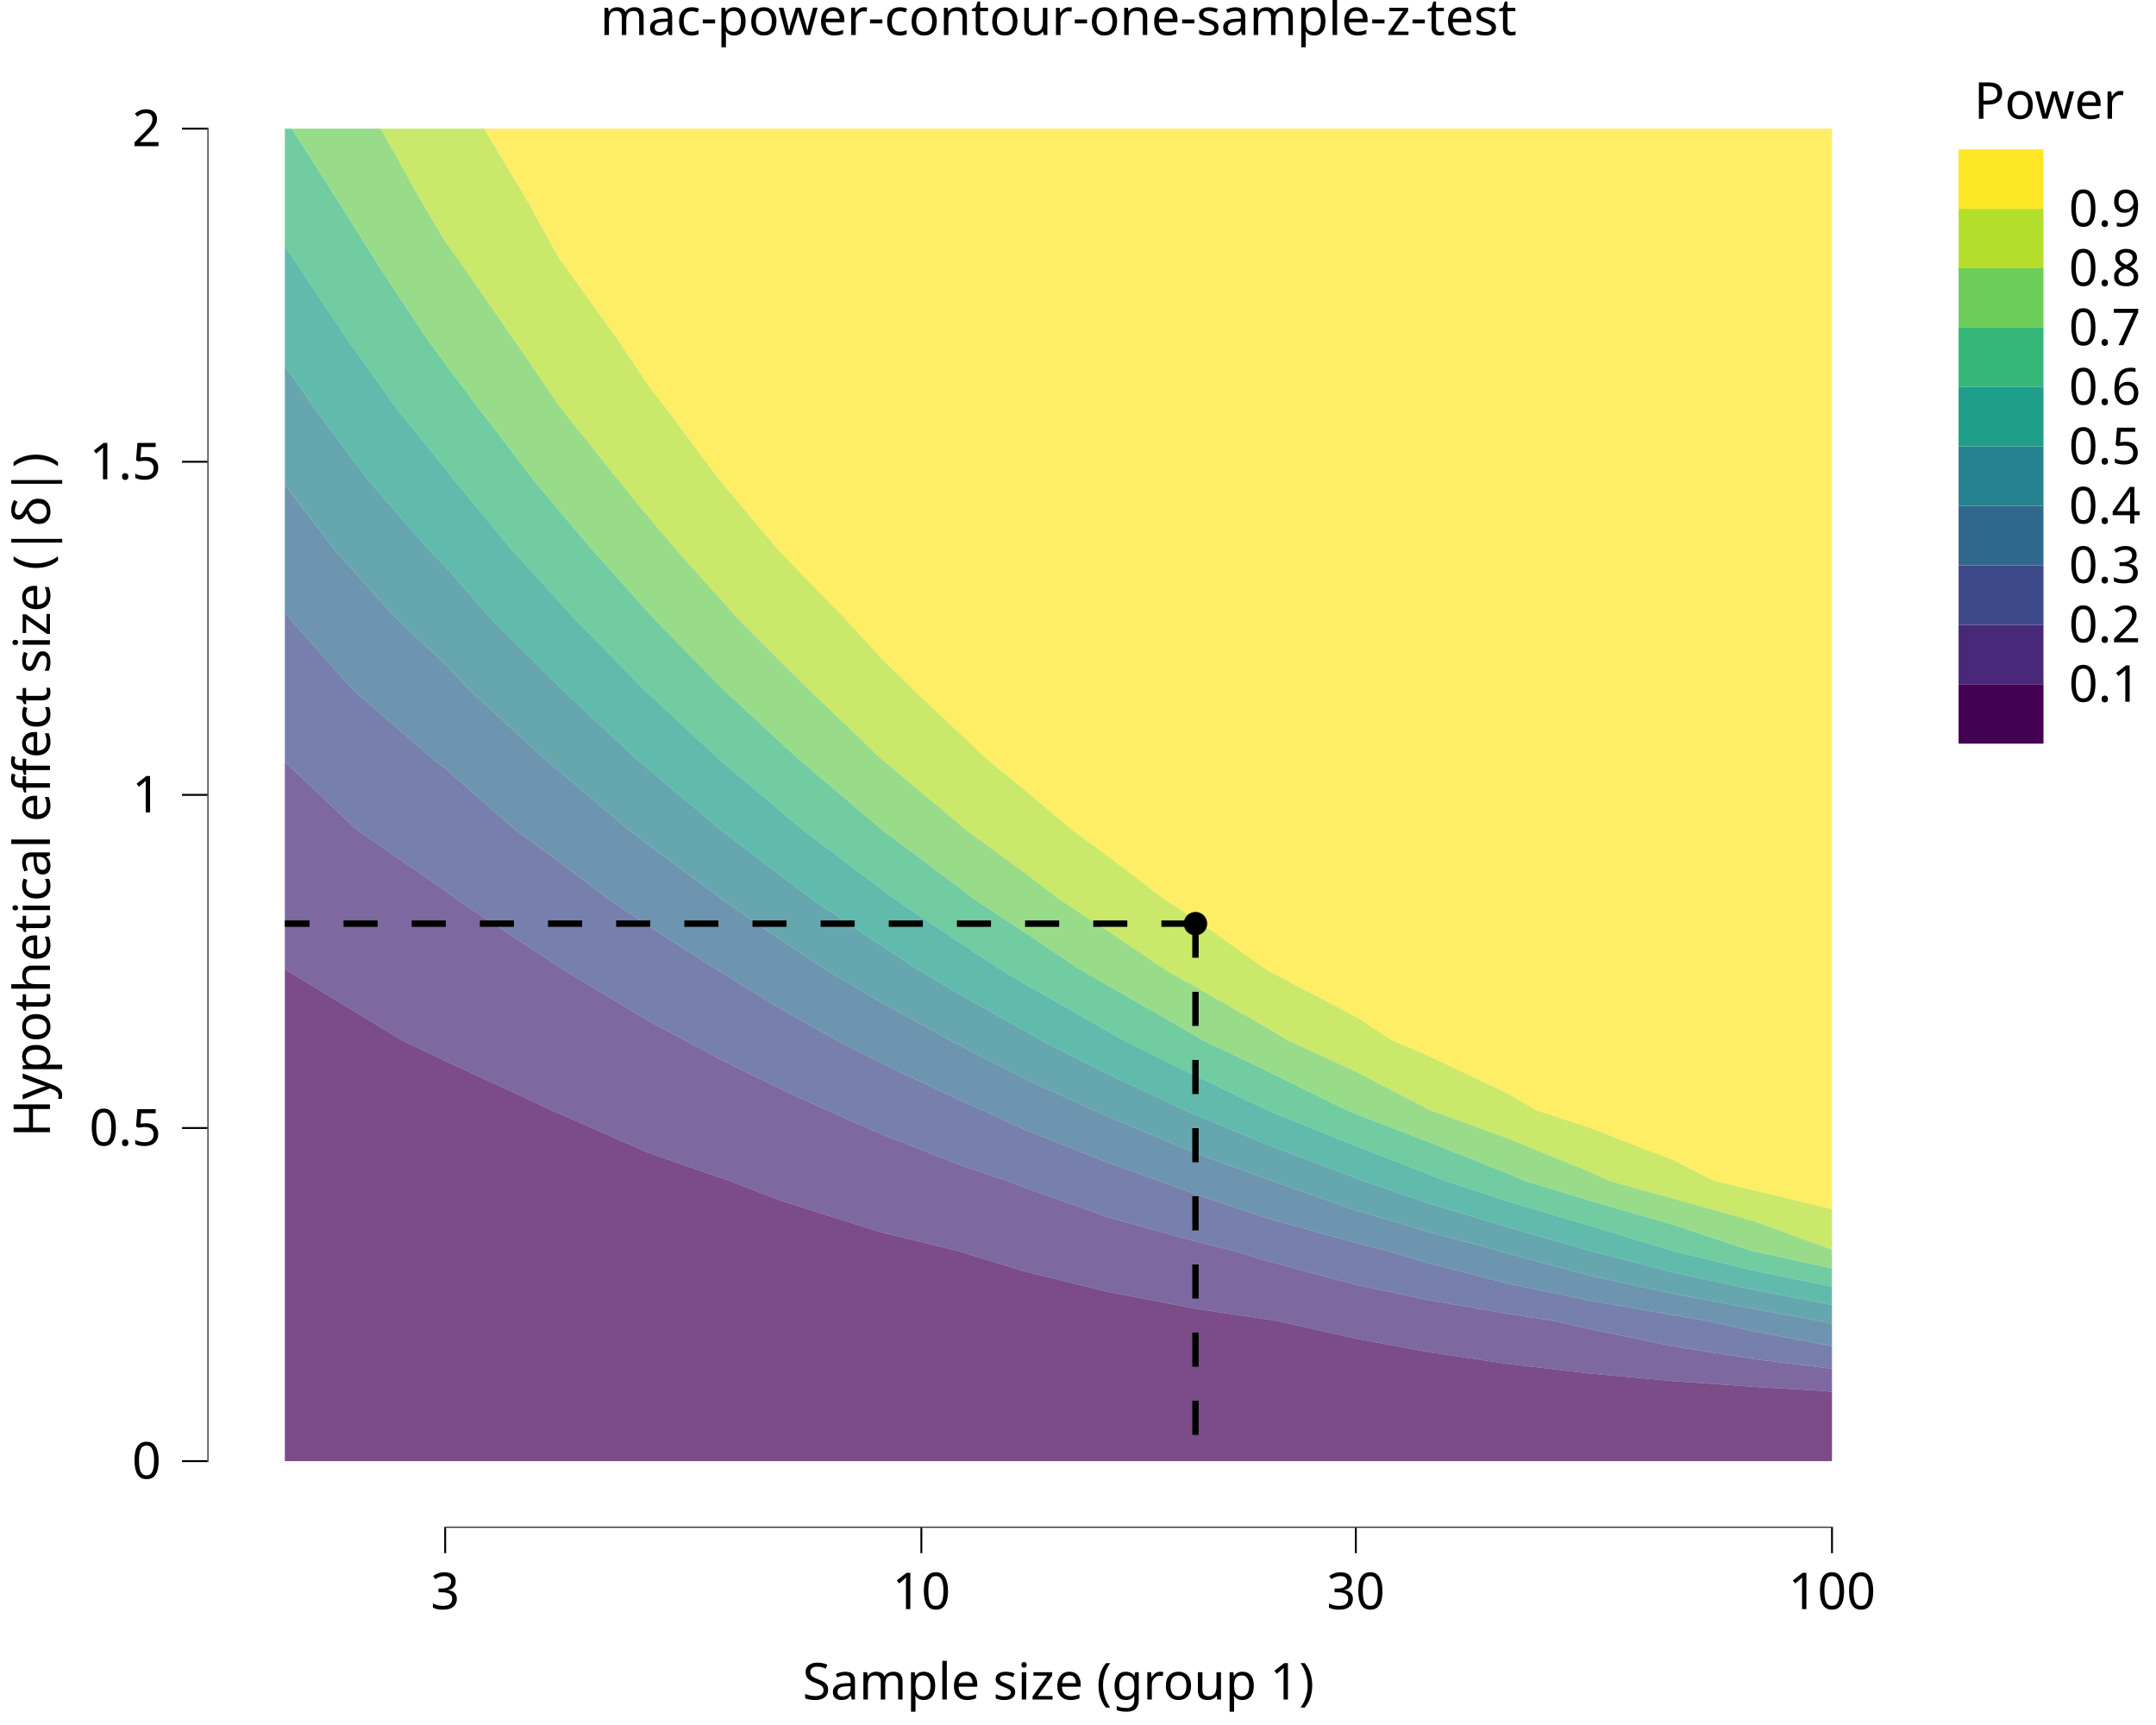
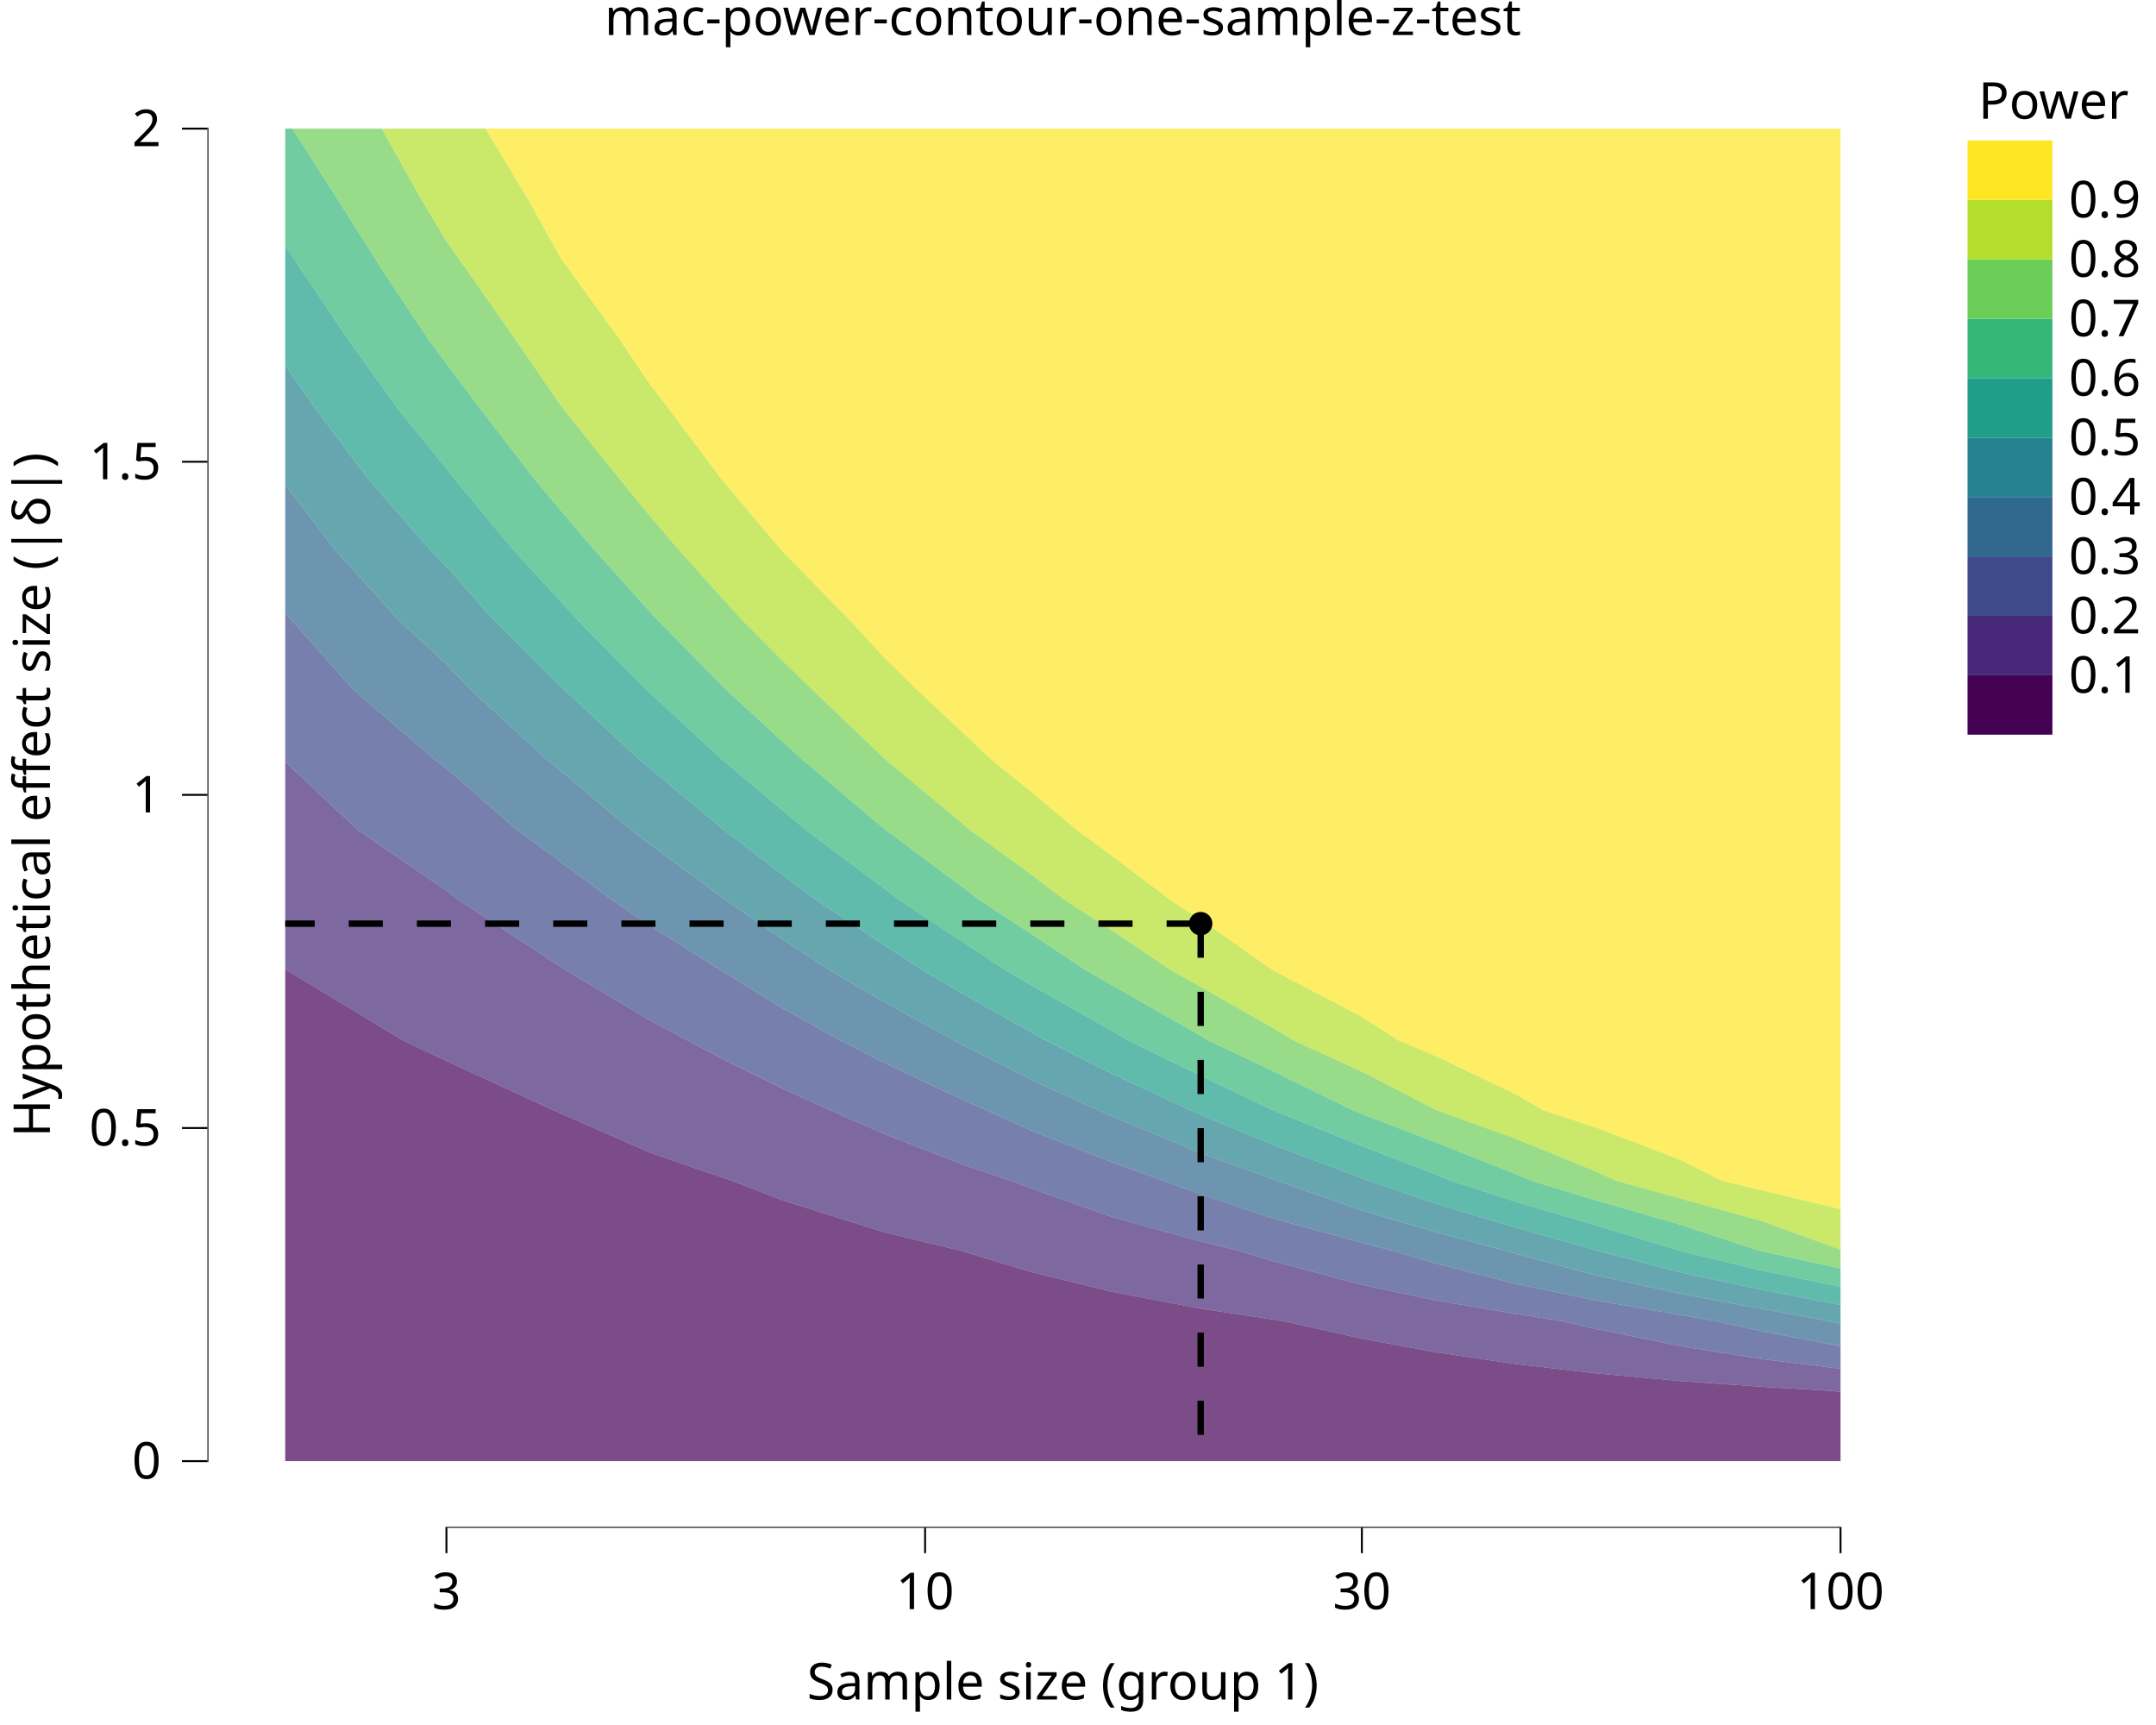
<svg xmlns="http://www.w3.org/2000/svg" class="svglite" data-engine-version="2.0" width="720.00pt" height="576.00pt" viewBox="0 0 720.00 576.00">
  <defs>
    <style type="text/css">
    .svglite line, .svglite polyline, .svglite polygon, .svglite path, .svglite rect, .svglite circle {
      fill: none;
      stroke: #000000;
      stroke-linecap: round;
      stroke-linejoin: round;
      stroke-miterlimit: 10.00;
    }
  </style>
  </defs>
  <rect width="100%" height="100%" style="stroke: none; fill: #FFFFFF;" />
  <defs>
    <clipPath id="cpMC4wMHw3MjAuMDB8MC4wMHw1NzYuMDA=">
      <rect x="0.00" y="0.00" width="720.00" height="576.00" />
    </clipPath>
  </defs>
  <g clip-path="url(#cpMC4wMHw3MjAuMDB8MC4wMHw1NzYuMDA=)">
-     <rect x="0.00" y="0.00" width="720.00" height="576.00" style="stroke-width: 10.67; stroke: none;" />
+     <rect x="-0" y="0.00" width="720.00" height="576.00" style="stroke-width: 10.67; stroke: none;" />
  </g>
  <defs>
-     <clipPath id="cpNjkuMjh8NjM3LjYzfDIwLjcxfDUxMC4xNA==">
-       <rect x="69.28" y="20.71" width="568.35" height="489.43" />
+     <clipPath id="cpNjkuMjh8NjQwLjYyfDIwLjcxfDUxMC4xNA==">
+       <rect x="69.28" y="20.71" width="571.34" height="489.43" />
    </clipPath>
  </defs>
-   <g clip-path="url(#cpNjkuMjh8NjM3LjYzfDIwLjcxfDUxMC4xNA==)">
-     <rect x="69.28" y="20.71" width="568.35" height="489.43" style="stroke-width: 10.67; stroke: none;" />
-     <path d="M 95.12 323.57 L 95.12 323.97 L 95.12 347.39 L 95.12 370.80 L 95.12 394.22 L 95.12 417.64 L 95.12 441.06 L 95.12 464.48 L 95.12 487.89 L 148.67 487.89 L 186.67 487.89 L 216.14 487.89 L 240.22 487.89 L 260.58 487.89 L 293.77 487.89 L 320.27 487.89 L 342.34 487.89 L 369.76 487.89 L 399.23 487.89 L 423.31 487.89 L 452.78 487.89 L 476.86 487.89 L 503.37 487.89 L 530.42 487.89 L 558.91 487.89 L 585.59 487.89 L 611.80 487.89 L 611.80 464.83 L 609.61 464.48 L 585.59 463.07 L 558.91 461.17 L 530.42 458.57 L 503.37 455.40 L 476.86 451.45 L 452.78 446.99 L 426.35 441.06 L 423.31 440.60 L 399.23 436.98 L 369.76 431.33 L 342.34 424.58 L 320.27 417.86 L 319.55 417.64 L 293.77 411.36 L 260.58 400.87 L 243.38 394.22 L 240.22 393.17 L 216.14 384.80 L 186.67 371.80 L 184.36 370.80 L 148.67 354.26 L 134.23 347.39 L 95.66 323.97 Z" style="fill-rule: evenodd; fill: #440154; fill-opacity: 0.70; stroke-width: 1.07; stroke: none; stroke-linecap: butt;" />
-     <path d="M 95.12 254.37 L 95.12 277.13 L 95.12 300.55 L 95.12 323.57 L 95.66 323.97 L 134.23 347.39 L 148.67 354.26 L 184.36 370.80 L 186.67 371.80 L 216.14 384.80 L 240.22 393.17 L 243.38 394.22 L 260.58 400.87 L 293.77 411.36 L 319.55 417.64 L 320.27 417.86 L 342.34 424.58 L 369.76 431.33 L 399.23 436.98 L 423.31 440.60 L 426.35 441.06 L 452.78 446.99 L 476.86 451.45 L 503.37 455.40 L 530.42 458.57 L 558.91 461.17 L 585.59 463.07 L 609.61 464.48 L 611.80 464.83 L 611.80 464.48 L 611.80 457.05 L 585.59 453.79 L 558.91 449.56 L 530.42 443.72 L 518.80 441.06 L 503.37 438.66 L 476.86 434.11 L 452.78 429.02 L 423.31 421.13 L 411.84 417.64 L 399.23 414.54 L 369.76 406.36 L 342.34 396.63 L 336.05 394.22 L 320.27 388.89 L 293.77 378.49 L 276.35 370.80 L 260.58 363.63 L 240.22 353.54 L 228.74 347.39 L 216.14 340.65 L 188.42 323.97 L 186.67 322.83 L 152.74 300.55 L 148.67 297.40 L 119.22 277.13 Z" style="fill-rule: evenodd; fill: #482878; fill-opacity: 0.70; stroke-width: 1.07; stroke: none; stroke-linecap: butt;" />
-     <path d="M 95.12 206.88 L 95.12 230.30 L 95.12 253.72 L 95.12 254.37 L 119.22 277.13 L 148.67 297.40 L 152.74 300.55 L 186.67 322.83 L 188.42 323.97 L 216.14 340.65 L 228.74 347.39 L 240.22 353.54 L 260.58 363.63 L 276.35 370.80 L 293.77 378.49 L 320.27 388.89 L 336.05 394.22 L 342.34 396.63 L 369.76 406.36 L 399.23 414.54 L 411.84 417.64 L 423.31 421.13 L 452.78 429.02 L 476.86 434.11 L 503.37 438.66 L 518.80 441.06 L 530.42 443.72 L 558.91 449.56 L 585.59 453.79 L 611.80 457.05 L 611.80 449.53 L 585.59 444.51 L 570.07 441.06 L 558.91 439.15 L 530.42 434.19 L 503.37 428.57 L 476.86 421.73 L 463.08 417.64 L 452.78 414.98 L 423.31 406.85 L 399.23 398.76 L 386.84 394.22 L 369.76 388.12 L 342.34 377.21 L 328.25 370.80 L 320.27 367.27 L 293.77 354.71 L 279.52 347.39 L 260.58 336.80 L 240.22 324.26 L 239.75 323.97 L 216.14 308.96 L 203.74 300.55 L 186.67 287.78 L 172.16 277.13 L 148.67 256.57 L 144.93 253.72 L 117.81 230.30 L 97.04 206.88 L 95.12 204.51 Z" style="fill-rule: evenodd; fill: #3E4A89; fill-opacity: 0.70; stroke-width: 1.07; stroke: none; stroke-linecap: butt;" />
-     <path d="M 111.58 183.46 L 95.12 161.83 L 95.12 183.46 L 95.12 204.51 L 97.04 206.88 L 117.81 230.30 L 144.93 253.72 L 148.67 256.57 L 172.16 277.13 L 186.67 287.78 L 203.74 300.55 L 216.14 308.96 L 239.75 323.97 L 240.22 324.26 L 260.58 336.80 L 279.52 347.39 L 293.77 354.71 L 320.27 367.27 L 328.25 370.80 L 342.34 377.21 L 369.76 388.12 L 386.84 394.22 L 399.23 398.76 L 423.31 406.85 L 452.78 414.98 L 463.08 417.64 L 476.86 421.73 L 503.37 428.57 L 530.42 434.19 L 558.91 439.15 L 570.07 441.06 L 585.59 444.51 L 611.80 449.53 L 611.80 442.00 L 607.44 441.06 L 585.59 437.04 L 558.91 432.03 L 530.42 425.82 L 503.37 418.49 L 500.41 417.64 L 476.86 411.27 L 452.78 404.16 L 424.53 394.22 L 423.31 393.77 L 399.23 385.06 L 369.76 372.73 L 365.39 370.80 L 342.34 360.25 L 320.27 348.93 L 317.32 347.39 L 293.77 334.41 L 276.01 323.97 L 260.58 313.78 L 241.46 300.55 L 240.22 299.64 L 216.14 281.78 L 210.00 277.13 L 186.67 257.40 L 182.14 253.72 L 156.74 230.30 L 148.67 221.75 L 132.66 206.88 Z" style="fill-rule: evenodd; fill: #31688E; fill-opacity: 0.70; stroke-width: 1.07; stroke: none; stroke-linecap: butt;" />
-     <path d="M 95.12 121.94 L 95.12 136.63 L 95.12 160.04 L 95.12 161.83 L 111.58 183.46 L 132.66 206.88 L 148.67 221.75 L 156.74 230.30 L 182.14 253.72 L 186.67 257.40 L 210.00 277.13 L 216.14 281.78 L 240.22 299.64 L 241.46 300.55 L 260.58 313.78 L 276.01 323.97 L 293.77 334.41 L 317.32 347.39 L 320.27 348.93 L 342.34 360.25 L 365.39 370.80 L 369.76 372.73 L 399.23 385.06 L 423.31 393.77 L 424.53 394.22 L 452.78 404.16 L 476.86 411.27 L 500.41 417.64 L 503.37 418.49 L 530.42 425.82 L 558.91 432.03 L 585.59 437.04 L 607.44 441.06 L 611.80 442.00 L 611.80 441.06 L 611.80 435.73 L 585.59 430.64 L 558.91 424.90 L 531.05 417.64 L 530.42 417.45 L 503.37 409.73 L 476.86 401.76 L 455.00 394.22 L 452.78 393.36 L 423.31 382.26 L 399.23 372.21 L 395.96 370.80 L 369.76 358.52 L 347.78 347.39 L 342.34 344.31 L 320.27 331.88 L 306.93 323.97 L 293.77 315.36 L 271.56 300.55 L 260.58 292.26 L 240.85 277.13 L 240.22 276.60 L 216.14 256.46 L 212.86 253.72 L 187.82 230.30 L 186.67 229.12 L 164.25 206.88 L 148.67 189.10 L 143.15 183.46 L 122.80 160.04 L 105.30 136.63 Z" style="fill-rule: evenodd; fill: #26828E; fill-opacity: 0.70; stroke-width: 1.07; stroke: none; stroke-linecap: butt;" />
-     <path d="M 95.12 89.79 L 95.12 113.21 L 95.12 121.94 L 105.30 136.63 L 122.80 160.04 L 143.15 183.46 L 148.67 189.10 L 164.25 206.88 L 186.67 229.12 L 187.82 230.30 L 212.86 253.72 L 216.14 256.46 L 240.22 276.60 L 240.85 277.13 L 260.58 292.26 L 271.56 300.55 L 293.77 315.36 L 306.93 323.97 L 320.27 331.88 L 342.34 344.31 L 347.78 347.39 L 369.76 358.52 L 395.96 370.80 L 399.23 372.21 L 423.31 382.26 L 452.78 393.36 L 455.00 394.22 L 476.86 401.76 L 503.37 409.73 L 530.42 417.45 L 531.05 417.64 L 558.91 424.90 L 585.59 430.64 L 611.80 435.73 L 611.80 429.64 L 585.59 424.24 L 558.91 417.78 L 558.36 417.64 L 530.42 409.11 L 503.37 401.10 L 482.35 394.22 L 476.86 391.99 L 452.78 382.67 L 423.44 370.80 L 423.31 370.74 L 399.23 359.21 L 375.24 347.39 L 369.76 344.22 L 342.34 328.59 L 334.48 323.97 L 320.27 314.58 L 299.25 300.55 L 293.77 296.42 L 268.12 277.13 L 260.58 270.79 L 240.35 253.72 L 240.22 253.59 L 216.14 231.22 L 215.14 230.30 L 192.15 206.88 L 186.67 200.81 L 170.78 183.46 L 151.47 160.04 L 148.67 156.47 L 132.65 136.63 L 115.91 113.21 L 100.23 89.79 L 95.12 81.98 Z" style="fill-rule: evenodd; fill: #1F9E89; fill-opacity: 0.70; stroke-width: 1.07; stroke: none; stroke-linecap: butt;" />
-     <path d="M 112.38 66.37 L 97.44 42.95 L 95.12 42.95 L 95.12 66.37 L 95.12 81.98 L 100.23 89.79 L 115.91 113.21 L 132.65 136.63 L 148.67 156.47 L 151.47 160.04 L 170.78 183.46 L 186.67 200.81 L 192.15 206.88 L 215.14 230.30 L 216.14 231.22 L 240.22 253.59 L 240.35 253.72 L 260.58 270.79 L 268.12 277.13 L 293.77 296.42 L 299.25 300.55 L 320.27 314.58 L 334.48 323.97 L 342.34 328.59 L 369.76 344.22 L 375.24 347.39 L 399.23 359.21 L 423.31 370.74 L 423.44 370.80 L 452.78 382.67 L 476.86 391.99 L 482.35 394.22 L 503.37 401.10 L 530.42 409.11 L 558.36 417.64 L 558.91 417.78 L 585.59 424.24 L 611.80 429.64 L 611.80 423.56 L 585.59 417.84 L 584.78 417.64 L 558.91 409.03 L 530.42 400.78 L 508.94 394.22 L 503.37 391.81 L 476.86 381.25 L 452.78 371.98 L 449.87 370.80 L 423.31 357.67 L 401.75 347.39 L 399.23 345.88 L 369.76 328.96 L 361.08 323.97 L 342.34 311.42 L 325.79 300.55 L 320.27 296.33 L 294.60 277.13 L 293.77 276.43 L 266.98 253.72 L 260.58 247.85 L 241.60 230.30 L 240.22 228.88 L 218.65 206.88 L 216.14 204.11 L 197.67 183.46 L 186.67 170.47 L 177.99 160.04 L 160.03 136.63 L 148.67 121.49 L 142.62 113.21 L 127.10 89.79 Z" style="fill-rule: evenodd; fill: #35B779; fill-opacity: 0.70; stroke-width: 1.07; stroke: none; stroke-linecap: butt;" />
-     <path d="M 97.44 42.95 L 112.38 66.37 L 127.10 89.79 L 142.62 113.21 L 148.67 121.49 L 160.03 136.63 L 177.99 160.04 L 186.67 170.47 L 197.67 183.46 L 216.14 204.11 L 218.65 206.88 L 240.22 228.88 L 241.60 230.30 L 260.58 247.85 L 266.98 253.72 L 293.77 276.43 L 294.60 277.13 L 320.27 296.33 L 325.79 300.55 L 342.34 311.42 L 361.08 323.97 L 369.76 328.96 L 399.23 345.88 L 401.75 347.39 L 423.31 357.67 L 449.87 370.80 L 452.78 371.98 L 476.86 381.25 L 503.37 391.81 L 508.94 394.22 L 530.42 400.78 L 558.91 409.03 L 584.78 417.64 L 585.59 417.84 L 611.80 423.56 L 611.80 417.64 L 611.80 417.26 L 585.59 407.70 L 558.91 400.25 L 537.17 394.22 L 530.42 391.10 L 503.37 380.01 L 477.79 370.80 L 476.86 370.30 L 452.78 357.81 L 430.09 347.39 L 423.31 343.28 L 399.23 329.49 L 389.40 323.97 L 369.76 310.68 L 354.16 300.55 L 342.34 291.53 L 322.61 277.13 L 320.27 275.12 L 294.70 253.72 L 293.77 252.86 L 270.23 230.30 L 260.58 220.85 L 246.75 206.88 L 240.22 199.62 L 225.77 183.46 L 216.14 172.13 L 206.30 160.04 L 187.61 136.63 L 186.67 135.40 L 171.51 113.21 L 155.21 89.79 L 148.67 80.56 L 140.23 66.37 L 127.16 42.95 Z" style="fill-rule: evenodd; fill: #6DCD59; fill-opacity: 0.70; stroke-width: 1.07; stroke: none; stroke-linecap: butt;" />
-     <path d="M 161.70 42.95 L 148.67 42.95 L 127.16 42.95 L 140.23 66.37 L 148.67 80.56 L 155.21 89.79 L 171.51 113.21 L 186.67 135.40 L 187.61 136.63 L 206.30 160.04 L 216.14 172.13 L 225.77 183.46 L 240.22 199.62 L 246.75 206.88 L 260.58 220.85 L 270.23 230.30 L 293.77 252.86 L 294.70 253.72 L 320.27 275.12 L 322.61 277.13 L 342.34 291.53 L 354.16 300.55 L 369.76 310.68 L 389.40 323.97 L 399.23 329.49 L 423.31 343.28 L 430.09 347.39 L 452.78 357.81 L 476.86 370.30 L 477.79 370.80 L 503.37 380.01 L 530.42 391.10 L 537.17 394.22 L 558.91 400.25 L 585.59 407.70 L 611.80 417.26 L 611.80 403.72 L 585.59 397.44 L 572.23 394.22 L 558.91 387.40 L 530.42 376.43 L 513.24 370.80 L 503.37 365.12 L 476.86 352.44 L 464.90 347.39 L 452.78 339.50 L 423.31 324.03 L 423.19 323.97 L 399.23 306.97 L 389.23 300.55 L 369.76 285.74 L 358.06 277.13 L 342.34 263.87 L 329.79 253.72 L 320.27 244.66 L 304.97 230.30 L 293.77 219.17 L 282.48 206.88 L 260.58 184.36 L 259.76 183.46 L 240.22 160.19 L 240.10 160.04 L 222.65 136.63 L 216.14 128.13 L 206.13 113.21 L 189.29 89.79 L 186.67 86.17 L 175.70 66.37 Z" style="fill-rule: evenodd; fill: #B4DE2C; fill-opacity: 0.70; stroke-width: 1.07; stroke: none; stroke-linecap: butt;" />
-     <path d="M 611.80 42.95 L 585.59 42.95 L 558.91 42.95 L 530.42 42.95 L 503.37 42.95 L 476.86 42.95 L 452.78 42.95 L 423.31 42.95 L 399.23 42.95 L 369.76 42.95 L 342.34 42.95 L 320.27 42.95 L 293.77 42.95 L 260.58 42.95 L 240.22 42.95 L 216.14 42.95 L 186.67 42.95 L 161.70 42.95 L 175.70 66.37 L 186.67 86.17 L 189.29 89.79 L 206.13 113.21 L 216.14 128.13 L 222.65 136.63 L 240.10 160.04 L 240.22 160.19 L 259.76 183.46 L 260.58 184.36 L 282.48 206.88 L 293.77 219.17 L 304.97 230.30 L 320.27 244.66 L 329.79 253.72 L 342.34 263.87 L 358.06 277.13 L 369.76 285.74 L 389.23 300.55 L 399.23 306.97 L 423.19 323.97 L 423.31 324.03 L 452.78 339.50 L 464.90 347.39 L 476.86 352.44 L 503.37 365.12 L 513.24 370.80 L 530.42 376.43 L 558.91 387.40 L 572.23 394.22 L 585.59 397.44 L 611.80 403.72 L 611.80 394.22 L 611.80 370.80 L 611.80 347.39 L 611.80 323.97 L 611.80 300.55 L 611.80 277.13 L 611.80 253.72 L 611.80 230.30 L 611.80 206.88 L 611.80 183.46 L 611.80 160.04 L 611.80 136.63 L 611.80 113.21 L 611.80 89.79 L 611.80 66.37 Z" style="fill-rule: evenodd; fill: #FDE725; fill-opacity: 0.70; stroke-width: 1.07; stroke: none; stroke-linecap: butt;" />
-     <line x1="399.23" y1="308.42" x2="399.23" y2="487.89" style="stroke-width: 2.13; stroke-dasharray: 11.38,11.38; stroke-linecap: butt;" />
-     <line x1="399.23" y1="308.42" x2="95.12" y2="308.42" style="stroke-width: 2.13; stroke-dasharray: 11.38,11.38; stroke-linecap: butt;" />
-     <circle cx="399.23" cy="308.42" r="3.56" style="stroke-width: 0.71; fill: #000000;" />
-     <line x1="148.35" y1="510.14" x2="612.12" y2="510.14" style="stroke-width: 0.64; stroke-linecap: butt;" />
+   <g clip-path="url(#cpNjkuMjh8NjQwLjYyfDIwLjcxfDUxMC4xNA==)">
+     <rect x="69.28" y="20.71" width="571.34" height="489.43" style="stroke-width: 10.67; stroke: none;" />
+     <path d="M 95.25 323.57 L 95.25 323.97 L 95.25 347.39 L 95.25 370.80 L 95.25 394.22 L 95.25 417.64 L 95.25 441.06 L 95.25 464.48 L 95.25 487.89 L 149.09 487.89 L 187.28 487.89 L 216.91 487.89 L 241.12 487.89 L 261.58 487.89 L 294.95 487.89 L 321.59 487.89 L 343.77 487.89 L 371.34 487.89 L 400.97 487.89 L 425.17 487.89 L 454.80 487.89 L 479.01 487.89 L 505.65 487.89 L 532.84 487.89 L 561.48 487.89 L 588.30 487.89 L 614.65 487.89 L 614.65 464.83 L 612.45 464.48 L 588.30 463.07 L 561.48 461.17 L 532.84 458.57 L 505.65 455.40 L 479.01 451.45 L 454.80 446.99 L 428.23 441.06 L 425.17 440.60 L 400.97 436.98 L 371.34 431.33 L 343.77 424.58 L 321.59 417.86 L 320.87 417.64 L 294.95 411.36 L 261.58 400.87 L 244.30 394.22 L 241.12 393.17 L 216.91 384.80 L 187.28 371.80 L 184.97 370.80 L 149.09 354.26 L 134.57 347.39 L 95.80 323.97 Z" style="fill-rule: evenodd; fill: #440154; fill-opacity: 0.70; stroke-width: 1.07; stroke: none; stroke-linecap: butt;" />
+     <path d="M 95.25 254.37 L 95.25 277.13 L 95.25 300.55 L 95.25 323.57 L 95.80 323.97 L 134.57 347.39 L 149.09 354.26 L 184.97 370.80 L 187.28 371.80 L 216.91 384.80 L 241.12 393.17 L 244.30 394.22 L 261.58 400.87 L 294.95 411.36 L 320.87 417.64 L 321.59 417.86 L 343.77 424.58 L 371.34 431.33 L 400.97 436.98 L 425.17 440.60 L 428.23 441.06 L 454.80 446.99 L 479.01 451.45 L 505.65 455.40 L 532.84 458.57 L 561.48 461.17 L 588.30 463.07 L 612.45 464.48 L 614.65 464.83 L 614.65 464.48 L 614.65 457.05 L 588.30 453.79 L 561.48 449.56 L 532.84 443.72 L 521.16 441.06 L 505.65 438.66 L 479.01 434.11 L 454.80 429.02 L 425.17 421.13 L 413.64 417.64 L 400.97 414.54 L 371.34 406.36 L 343.77 396.63 L 337.45 394.22 L 321.59 388.89 L 294.95 378.49 L 277.44 370.80 L 261.58 363.63 L 241.12 353.54 L 229.58 347.39 L 216.91 340.65 L 189.04 323.97 L 187.28 322.83 L 153.18 300.55 L 149.09 297.40 L 119.48 277.13 Z" style="fill-rule: evenodd; fill: #482878; fill-opacity: 0.70; stroke-width: 1.07; stroke: none; stroke-linecap: butt;" />
+     <path d="M 95.25 206.88 L 95.25 230.30 L 95.25 253.72 L 95.25 254.37 L 119.48 277.13 L 149.09 297.40 L 153.18 300.55 L 187.28 322.83 L 189.04 323.97 L 216.91 340.65 L 229.58 347.39 L 241.12 353.54 L 261.58 363.63 L 277.44 370.80 L 294.95 378.49 L 321.59 388.89 L 337.45 394.22 L 343.77 396.63 L 371.34 406.36 L 400.97 414.54 L 413.64 417.64 L 425.17 421.13 L 454.80 429.02 L 479.01 434.11 L 505.65 438.66 L 521.16 441.06 L 532.84 443.72 L 561.48 449.56 L 588.30 453.79 L 614.65 457.05 L 614.65 449.53 L 588.30 444.51 L 572.70 441.06 L 561.48 439.15 L 532.84 434.19 L 505.65 428.57 L 479.01 421.73 L 465.15 417.64 L 454.80 414.98 L 425.17 406.85 L 400.97 398.76 L 388.51 394.22 L 371.34 388.12 L 343.77 377.21 L 329.61 370.80 L 321.59 367.27 L 294.95 354.71 L 280.62 347.39 L 261.58 336.80 L 241.12 324.26 L 240.64 323.97 L 216.91 308.96 L 204.45 300.55 L 187.28 287.78 L 172.70 277.13 L 149.09 256.57 L 145.32 253.72 L 118.06 230.30 L 97.18 206.88 L 95.25 204.51 Z" style="fill-rule: evenodd; fill: #3E4A89; fill-opacity: 0.70; stroke-width: 1.07; stroke: none; stroke-linecap: butt;" />
+     <path d="M 111.80 183.46 L 95.25 161.83 L 95.25 183.46 L 95.25 204.51 L 97.18 206.88 L 118.06 230.30 L 145.32 253.72 L 149.09 256.57 L 172.70 277.13 L 187.28 287.78 L 204.45 300.55 L 216.91 308.96 L 240.64 323.97 L 241.12 324.26 L 261.58 336.80 L 280.62 347.39 L 294.95 354.71 L 321.59 367.27 L 329.61 370.80 L 343.77 377.21 L 371.34 388.12 L 388.51 394.22 L 400.97 398.76 L 425.17 406.85 L 454.80 414.98 L 465.15 417.64 L 479.01 421.73 L 505.65 428.57 L 532.84 434.19 L 561.48 439.15 L 572.70 441.06 L 588.30 444.51 L 614.65 449.53 L 614.65 442.00 L 610.27 441.06 L 588.30 437.04 L 561.48 432.03 L 532.84 425.82 L 505.65 418.49 L 502.68 417.64 L 479.01 411.27 L 454.80 404.16 L 426.40 394.22 L 425.17 393.77 L 400.97 385.06 L 371.34 372.73 L 366.94 370.80 L 343.77 360.25 L 321.59 348.93 L 318.62 347.39 L 294.95 334.41 L 277.10 323.97 L 261.58 313.78 L 242.37 300.55 L 241.12 299.64 L 216.91 281.78 L 210.74 277.13 L 187.28 257.40 L 182.73 253.72 L 157.20 230.30 L 149.09 221.75 L 133.00 206.88 Z" style="fill-rule: evenodd; fill: #31688E; fill-opacity: 0.70; stroke-width: 1.07; stroke: none; stroke-linecap: butt;" />
+     <path d="M 95.25 121.94 L 95.25 136.63 L 95.25 160.04 L 95.25 161.83 L 111.80 183.46 L 133.00 206.88 L 149.09 221.75 L 157.20 230.30 L 182.73 253.72 L 187.28 257.40 L 210.74 277.13 L 216.91 281.78 L 241.12 299.64 L 242.37 300.55 L 261.58 313.78 L 277.10 323.97 L 294.95 334.41 L 318.62 347.39 L 321.59 348.93 L 343.77 360.25 L 366.94 370.80 L 371.34 372.73 L 400.97 385.06 L 425.17 393.77 L 426.40 394.22 L 454.80 404.16 L 479.01 411.27 L 502.68 417.64 L 505.65 418.49 L 532.84 425.82 L 561.48 432.03 L 588.30 437.04 L 610.27 441.06 L 614.65 442.00 L 614.65 441.06 L 614.65 435.73 L 588.30 430.64 L 561.48 424.90 L 533.47 417.64 L 532.84 417.45 L 505.65 409.73 L 479.01 401.76 L 457.03 394.22 L 454.80 393.36 L 425.17 382.26 L 400.97 372.21 L 397.68 370.80 L 371.34 358.52 L 349.24 347.39 L 343.77 344.31 L 321.59 331.88 L 308.18 323.97 L 294.95 315.36 L 272.62 300.55 L 261.58 292.26 L 241.76 277.13 L 241.12 276.60 L 216.91 256.46 L 213.62 253.72 L 188.44 230.30 L 187.28 229.12 L 164.75 206.88 L 149.09 189.10 L 143.54 183.46 L 123.08 160.04 L 105.48 136.63 Z" style="fill-rule: evenodd; fill: #26828E; fill-opacity: 0.70; stroke-width: 1.07; stroke: none; stroke-linecap: butt;" />
+     <path d="M 95.25 89.79 L 95.25 113.21 L 95.25 121.94 L 105.48 136.63 L 123.08 160.04 L 143.54 183.46 L 149.09 189.10 L 164.75 206.88 L 187.28 229.12 L 188.44 230.30 L 213.62 253.72 L 216.91 256.46 L 241.12 276.60 L 241.76 277.13 L 261.58 292.26 L 272.62 300.55 L 294.95 315.36 L 308.18 323.97 L 321.59 331.88 L 343.77 344.31 L 349.24 347.39 L 371.34 358.52 L 397.68 370.80 L 400.97 372.21 L 425.17 382.26 L 454.80 393.36 L 457.03 394.22 L 479.01 401.76 L 505.65 409.73 L 532.84 417.45 L 533.47 417.64 L 561.48 424.90 L 588.30 430.64 L 614.65 435.73 L 614.65 429.64 L 588.30 424.24 L 561.48 417.78 L 560.94 417.64 L 532.84 409.11 L 505.65 401.10 L 484.52 394.22 L 479.01 391.99 L 454.80 382.67 L 425.31 370.80 L 425.17 370.74 L 400.97 359.21 L 376.85 347.39 L 371.34 344.22 L 343.77 328.59 L 335.87 323.97 L 321.59 314.58 L 300.46 300.55 L 294.95 296.42 L 269.16 277.13 L 261.58 270.79 L 241.25 253.72 L 241.12 253.59 L 216.91 231.22 L 215.91 230.30 L 192.79 206.88 L 187.28 200.81 L 171.32 183.46 L 151.90 160.04 L 149.09 156.47 L 132.99 136.63 L 116.16 113.21 L 100.40 89.79 L 95.25 81.98 Z" style="fill-rule: evenodd; fill: #1F9E89; fill-opacity: 0.70; stroke-width: 1.07; stroke: none; stroke-linecap: butt;" />
+     <path d="M 112.60 66.37 L 97.59 42.95 L 95.25 42.95 L 95.25 66.37 L 95.25 81.98 L 100.40 89.79 L 116.16 113.21 L 132.99 136.63 L 149.09 156.47 L 151.90 160.04 L 171.32 183.46 L 187.28 200.81 L 192.79 206.88 L 215.91 230.30 L 216.91 231.22 L 241.12 253.59 L 241.25 253.72 L 261.58 270.79 L 269.16 277.13 L 294.95 296.42 L 300.46 300.55 L 321.59 314.58 L 335.87 323.97 L 343.77 328.59 L 371.34 344.22 L 376.85 347.39 L 400.97 359.21 L 425.17 370.74 L 425.31 370.80 L 454.80 382.67 L 479.01 391.99 L 484.52 394.22 L 505.65 401.10 L 532.84 409.11 L 560.94 417.64 L 561.48 417.78 L 588.30 424.24 L 614.65 429.64 L 614.65 423.56 L 588.30 417.84 L 587.49 417.64 L 561.48 409.03 L 532.84 400.78 L 511.25 394.22 L 505.65 391.81 L 479.01 381.25 L 454.80 371.98 L 451.87 370.80 L 425.17 357.67 L 403.50 347.39 L 400.97 345.88 L 371.34 328.96 L 362.61 323.97 L 343.77 311.42 L 327.14 300.55 L 321.59 296.33 L 295.79 277.13 L 294.95 276.43 L 268.02 253.72 L 261.58 247.85 L 242.51 230.30 L 241.12 228.88 L 219.44 206.88 L 216.91 204.11 L 198.34 183.46 L 187.28 170.47 L 178.56 160.04 L 160.51 136.63 L 149.09 121.49 L 143.00 113.21 L 127.41 89.79 Z" style="fill-rule: evenodd; fill: #35B779; fill-opacity: 0.70; stroke-width: 1.07; stroke: none; stroke-linecap: butt;" />
+     <path d="M 97.59 42.95 L 112.60 66.37 L 127.41 89.79 L 143.00 113.21 L 149.09 121.49 L 160.51 136.63 L 178.56 160.04 L 187.28 170.47 L 198.34 183.46 L 216.91 204.11 L 219.44 206.88 L 241.12 228.88 L 242.51 230.30 L 261.58 247.85 L 268.02 253.72 L 294.95 276.43 L 295.79 277.13 L 321.59 296.33 L 327.14 300.55 L 343.77 311.42 L 362.61 323.97 L 371.34 328.96 L 400.97 345.88 L 403.50 347.39 L 425.17 357.67 L 451.87 370.80 L 454.80 371.98 L 479.01 381.25 L 505.65 391.81 L 511.25 394.22 L 532.84 400.78 L 561.48 409.03 L 587.49 417.64 L 588.30 417.84 L 614.65 423.56 L 614.65 417.64 L 614.65 417.26 L 588.30 407.70 L 561.48 400.25 L 539.63 394.22 L 532.84 391.10 L 505.65 380.01 L 479.94 370.80 L 479.01 370.30 L 454.80 357.81 L 431.99 347.39 L 425.17 343.28 L 400.97 329.49 L 391.08 323.97 L 371.34 310.68 L 355.66 300.55 L 343.77 291.53 L 323.94 277.13 L 321.59 275.12 L 295.88 253.72 L 294.95 252.86 L 271.29 230.30 L 261.58 220.85 L 247.69 206.88 L 241.12 199.62 L 226.59 183.46 L 216.91 172.13 L 207.02 160.04 L 188.23 136.63 L 187.28 135.40 L 172.05 113.21 L 155.67 89.79 L 149.09 80.56 L 140.60 66.37 L 127.46 42.95 Z" style="fill-rule: evenodd; fill: #6DCD59; fill-opacity: 0.70; stroke-width: 1.07; stroke: none; stroke-linecap: butt;" />
+     <path d="M 162.19 42.95 L 149.09 42.95 L 127.46 42.95 L 140.60 66.37 L 149.09 80.56 L 155.67 89.79 L 172.05 113.21 L 187.28 135.40 L 188.23 136.63 L 207.02 160.04 L 216.91 172.13 L 226.59 183.46 L 241.12 199.62 L 247.69 206.88 L 261.58 220.85 L 271.29 230.30 L 294.95 252.86 L 295.88 253.72 L 321.59 275.12 L 323.94 277.13 L 343.77 291.53 L 355.66 300.55 L 371.34 310.68 L 391.08 323.97 L 400.97 329.49 L 425.17 343.28 L 431.99 347.39 L 454.80 357.81 L 479.01 370.30 L 479.94 370.80 L 505.65 380.01 L 532.84 391.10 L 539.63 394.22 L 561.48 400.25 L 588.30 407.70 L 614.65 417.26 L 614.65 403.72 L 588.30 397.44 L 574.87 394.22 L 561.48 387.40 L 532.84 376.43 L 515.57 370.80 L 505.65 365.12 L 479.01 352.44 L 466.98 347.39 L 454.80 339.50 L 425.17 324.03 L 425.06 323.97 L 400.97 306.97 L 390.91 300.55 L 371.34 285.74 L 359.57 277.13 L 343.77 263.87 L 331.16 253.72 L 321.59 244.66 L 306.21 230.30 L 294.95 219.17 L 283.60 206.88 L 261.58 184.36 L 260.76 183.46 L 241.12 160.19 L 241.00 160.04 L 223.46 136.63 L 216.91 128.13 L 206.85 113.21 L 189.92 89.79 L 187.28 86.17 L 176.26 66.37 Z" style="fill-rule: evenodd; fill: #B4DE2C; fill-opacity: 0.70; stroke-width: 1.07; stroke: none; stroke-linecap: butt;" />
+     <path d="M 614.65 42.95 L 588.30 42.95 L 561.48 42.95 L 532.84 42.95 L 505.65 42.95 L 479.01 42.95 L 454.80 42.95 L 425.17 42.95 L 400.97 42.95 L 371.34 42.95 L 343.77 42.95 L 321.59 42.95 L 294.95 42.95 L 261.58 42.95 L 241.12 42.95 L 216.91 42.95 L 187.28 42.95 L 162.19 42.95 L 176.26 66.37 L 187.28 86.17 L 189.92 89.79 L 206.85 113.21 L 216.91 128.13 L 223.46 136.63 L 241.00 160.04 L 241.12 160.19 L 260.76 183.46 L 261.58 184.36 L 283.60 206.88 L 294.95 219.17 L 306.21 230.30 L 321.59 244.66 L 331.16 253.72 L 343.77 263.87 L 359.57 277.13 L 371.34 285.74 L 390.91 300.55 L 400.97 306.97 L 425.06 323.97 L 425.17 324.03 L 454.80 339.50 L 466.98 347.39 L 479.01 352.44 L 505.65 365.12 L 515.57 370.80 L 532.84 376.43 L 561.48 387.40 L 574.87 394.22 L 588.30 397.44 L 614.65 403.72 L 614.65 394.22 L 614.65 370.80 L 614.65 347.39 L 614.65 323.97 L 614.65 300.55 L 614.65 277.13 L 614.65 253.72 L 614.65 230.30 L 614.65 206.88 L 614.65 183.46 L 614.65 160.04 L 614.65 136.63 L 614.65 113.21 L 614.65 89.79 L 614.65 66.37 Z" style="fill-rule: evenodd; fill: #FDE725; fill-opacity: 0.70; stroke-width: 1.07; stroke: none; stroke-linecap: butt;" />
+     <line x1="400.97" y1="308.42" x2="400.97" y2="487.89" style="stroke-width: 2.13; stroke-dasharray: 11.38,11.38; stroke-linecap: butt;" />
+     <line x1="400.97" y1="308.42" x2="95.25" y2="308.42" style="stroke-width: 2.13; stroke-dasharray: 11.38,11.38; stroke-linecap: butt;" />
+     <circle cx="400.97" cy="308.42" r="3.56" style="stroke-width: 0.71; fill: #000000;" />
+     <line x1="148.77" y1="510.14" x2="614.97" y2="510.14" style="stroke-width: 0.64; stroke-linecap: butt;" />
    <line x1="69.28" y1="488.21" x2="69.28" y2="42.64" style="stroke-width: 0.64; stroke-linecap: butt;" />
-     <rect x="69.28" y="20.71" width="568.35" height="489.43" style="stroke-width: 0.00; stroke: none;" />
+     <rect x="69.28" y="20.71" width="571.34" height="489.43" style="stroke-width: 0.00; stroke: none;" />
  </g>
  <g clip-path="url(#cpMC4wMHw3MjAuMDB8MC4wMHw1NzYuMDA=)">
    <polyline points="69.28,510.14 69.28,20.71 " style="stroke-width: 0.00; stroke: none; stroke-linecap: butt;" />
    <text x="53.81" y="493.74" text-anchor="end" style="font-size: 17.00px; font-family: sans;" textLength="9.46px" lengthAdjust="spacingAndGlyphs">0</text>
    <text x="53.81" y="382.51" text-anchor="end" style="font-size: 17.00px; font-family: sans;" textLength="23.63px" lengthAdjust="spacingAndGlyphs">0.5</text>
    <text x="53.81" y="271.27" text-anchor="end" style="font-size: 17.00px; font-family: sans;" textLength="9.46px" lengthAdjust="spacingAndGlyphs">1</text>
    <text x="53.81" y="160.04" text-anchor="end" style="font-size: 17.00px; font-family: sans;" textLength="23.63px" lengthAdjust="spacingAndGlyphs">1.5</text>
    <text x="53.81" y="48.80" text-anchor="end" style="font-size: 17.00px; font-family: sans;" textLength="9.46px" lengthAdjust="spacingAndGlyphs">2</text>
    <polyline points="60.78,487.89 69.28,487.89 " style="stroke-width: 0.64; stroke-linecap: butt;" />
    <polyline points="60.78,376.66 69.28,376.66 " style="stroke-width: 0.64; stroke-linecap: butt;" />
    <polyline points="60.78,265.42 69.28,265.42 " style="stroke-width: 0.64; stroke-linecap: butt;" />
    <polyline points="60.78,154.19 69.28,154.19 " style="stroke-width: 0.64; stroke-linecap: butt;" />
    <polyline points="60.78,42.95 69.28,42.95 " style="stroke-width: 0.64; stroke-linecap: butt;" />
-     <polyline points="69.28,510.14 637.63,510.14 " style="stroke-width: 0.00; stroke: none; stroke-linecap: butt;" />
-     <polyline points="148.67,518.64 148.67,510.14 " style="stroke-width: 0.64; stroke-linecap: butt;" />
-     <polyline points="307.69,518.64 307.69,510.14 " style="stroke-width: 0.64; stroke-linecap: butt;" />
-     <polyline points="452.78,518.64 452.78,510.14 " style="stroke-width: 0.64; stroke-linecap: butt;" />
-     <polyline points="611.80,518.64 611.80,510.14 " style="stroke-width: 0.64; stroke-linecap: butt;" />
-     <text x="148.67" y="537.32" text-anchor="middle" style="font-size: 17.00px; font-family: sans;" textLength="9.46px" lengthAdjust="spacingAndGlyphs">3</text>
-     <text x="307.69" y="537.32" text-anchor="middle" style="font-size: 17.00px; font-family: sans;" textLength="18.91px" lengthAdjust="spacingAndGlyphs">10</text>
-     <text x="452.78" y="537.32" text-anchor="middle" style="font-size: 17.00px; font-family: sans;" textLength="18.91px" lengthAdjust="spacingAndGlyphs">30</text>
-     <text x="611.80" y="537.32" text-anchor="middle" style="font-size: 17.00px; font-family: sans;" textLength="28.37px" lengthAdjust="spacingAndGlyphs">100</text>
-     <text x="353.46" y="567.49" text-anchor="middle" style="font-size: 17.00px; font-family: sans;" textLength="166.32px" lengthAdjust="spacingAndGlyphs">Sample size (group 1)</text>
+     <polyline points="69.28,510.14 640.62,510.14 " style="stroke-width: 0.00; stroke: none; stroke-linecap: butt;" />
+     <polyline points="149.09,518.64 149.09,510.14 " style="stroke-width: 0.64; stroke-linecap: butt;" />
+     <polyline points="308.94,518.64 308.94,510.14 " style="stroke-width: 0.64; stroke-linecap: butt;" />
+     <polyline points="454.80,518.64 454.80,510.14 " style="stroke-width: 0.64; stroke-linecap: butt;" />
+     <polyline points="614.65,518.64 614.65,510.14 " style="stroke-width: 0.64; stroke-linecap: butt;" />
+     <text x="149.09" y="537.32" text-anchor="middle" style="font-size: 17.00px; font-family: sans;" textLength="9.46px" lengthAdjust="spacingAndGlyphs">3</text>
+     <text x="308.94" y="537.32" text-anchor="middle" style="font-size: 17.00px; font-family: sans;" textLength="18.91px" lengthAdjust="spacingAndGlyphs">10</text>
+     <text x="454.80" y="537.32" text-anchor="middle" style="font-size: 17.00px; font-family: sans;" textLength="18.91px" lengthAdjust="spacingAndGlyphs">30</text>
+     <text x="614.65" y="537.32" text-anchor="middle" style="font-size: 17.00px; font-family: sans;" textLength="28.37px" lengthAdjust="spacingAndGlyphs">100</text>
+     <text x="354.95" y="567.49" text-anchor="middle" style="font-size: 17.00px; font-family: sans;" textLength="166.32px" lengthAdjust="spacingAndGlyphs">Sample size (group 1)</text>
    <text transform="translate(16.68,265.42) rotate(-90)" text-anchor="middle" style="font-size: 17.00px; font-family: sans;" textLength="209.18px" lengthAdjust="spacingAndGlyphs">Hypothetical effect size (|δ|)</text>
-     <rect x="648.59" y="20.71" width="71.41" height="233.08" style="stroke-width: 0.75; stroke: none;" />
-     <rect x="648.59" y="20.71" width="71.41" height="233.08" style="stroke-width: 10.67; stroke: none;" />
-     <rect x="654.07" y="228.47" width="28.35" height="19.84" style="stroke-width: 0.75; stroke: none; fill: #440154;" />
-     <rect x="654.07" y="208.62" width="28.35" height="19.84" style="stroke-width: 0.75; stroke: none; fill: #482878;" />
-     <rect x="654.07" y="188.78" width="28.35" height="19.84" style="stroke-width: 0.75; stroke: none; fill: #3E4A89;" />
-     <rect x="654.07" y="168.94" width="28.35" height="19.84" style="stroke-width: 0.75; stroke: none; fill: #31688E;" />
-     <rect x="654.07" y="149.10" width="28.35" height="19.84" style="stroke-width: 0.75; stroke: none; fill: #26828E;" />
-     <rect x="654.07" y="129.25" width="28.35" height="19.84" style="stroke-width: 0.75; stroke: none; fill: #1F9E89;" />
-     <rect x="654.07" y="109.41" width="28.35" height="19.84" style="stroke-width: 0.75; stroke: none; fill: #35B779;" />
-     <rect x="654.07" y="89.57" width="28.35" height="19.84" style="stroke-width: 0.75; stroke: none; fill: #6DCD59;" />
-     <rect x="654.07" y="69.73" width="28.35" height="19.84" style="stroke-width: 0.75; stroke: none; fill: #B4DE2C;" />
-     <rect x="654.07" y="49.88" width="28.35" height="19.84" style="stroke-width: 0.75; stroke: none; fill: #FDE725;" />
-     <text x="690.89" y="234.32" style="font-size: 17.00px; font-family: sans;" textLength="23.63px" lengthAdjust="spacingAndGlyphs">0.1</text>
-     <text x="690.89" y="214.47" style="font-size: 17.00px; font-family: sans;" textLength="23.63px" lengthAdjust="spacingAndGlyphs">0.2</text>
-     <text x="690.89" y="194.63" style="font-size: 17.00px; font-family: sans;" textLength="23.63px" lengthAdjust="spacingAndGlyphs">0.3</text>
-     <text x="690.89" y="174.79" style="font-size: 17.00px; font-family: sans;" textLength="23.63px" lengthAdjust="spacingAndGlyphs">0.4</text>
-     <text x="690.89" y="154.95" style="font-size: 17.00px; font-family: sans;" textLength="23.63px" lengthAdjust="spacingAndGlyphs">0.5</text>
-     <text x="690.89" y="135.10" style="font-size: 17.00px; font-family: sans;" textLength="23.63px" lengthAdjust="spacingAndGlyphs">0.6</text>
-     <text x="690.89" y="115.26" style="font-size: 17.00px; font-family: sans;" textLength="23.63px" lengthAdjust="spacingAndGlyphs">0.7</text>
-     <text x="690.89" y="95.42" style="font-size: 17.00px; font-family: sans;" textLength="23.63px" lengthAdjust="spacingAndGlyphs">0.8</text>
-     <text x="690.89" y="75.58" style="font-size: 17.00px; font-family: sans;" textLength="23.63px" lengthAdjust="spacingAndGlyphs">0.9</text>
-     <text x="684.30" y="39.65" text-anchor="middle" style="font-size: 17.00px; font-family: sans;" textLength="48.20px" lengthAdjust="spacingAndGlyphs">Power</text>
-     <text x="353.46" y="11.70" text-anchor="middle" style="font-size: 17.00px; font-family: sans;" textLength="288.21px" lengthAdjust="spacingAndGlyphs">mac-power-contour-one-sample-z-test</text>
+     <rect x="651.58" y="20.71" width="68.42" height="230.09" style="stroke-width: 0.75; stroke: none;" />
+     <rect x="651.58" y="20.71" width="68.42" height="230.09" style="stroke-width: 10.67; stroke: none;" />
+     <text x="685.79" y="39.65" text-anchor="middle" style="font-size: 17.00px; font-family: sans;" textLength="48.20px" lengthAdjust="spacingAndGlyphs">Power</text>
+     <rect x="657.06" y="225.48" width="28.35" height="19.84" style="stroke-width: 0.75; stroke: none; fill: #440154;" />
+     <rect x="657.06" y="205.64" width="28.35" height="19.84" style="stroke-width: 0.75; stroke: none; fill: #482878;" />
+     <rect x="657.06" y="185.79" width="28.35" height="19.84" style="stroke-width: 0.75; stroke: none; fill: #3E4A89;" />
+     <rect x="657.06" y="165.95" width="28.35" height="19.84" style="stroke-width: 0.75; stroke: none; fill: #31688E;" />
+     <rect x="657.06" y="146.11" width="28.35" height="19.84" style="stroke-width: 0.75; stroke: none; fill: #26828E;" />
+     <rect x="657.06" y="126.27" width="28.35" height="19.84" style="stroke-width: 0.75; stroke: none; fill: #1F9E89;" />
+     <rect x="657.06" y="106.42" width="28.35" height="19.84" style="stroke-width: 0.75; stroke: none; fill: #35B779;" />
+     <rect x="657.06" y="86.58" width="28.35" height="19.84" style="stroke-width: 0.75; stroke: none; fill: #6DCD59;" />
+     <rect x="657.06" y="66.74" width="28.35" height="19.84" style="stroke-width: 0.75; stroke: none; fill: #B4DE2C;" />
+     <rect x="657.06" y="46.90" width="28.35" height="19.84" style="stroke-width: 0.75; stroke: none; fill: #FDE725;" />
+     <text x="690.89" y="231.33" style="font-size: 17.00px; font-family: sans;" textLength="23.63px" lengthAdjust="spacingAndGlyphs">0.1</text>
+     <text x="690.89" y="211.49" style="font-size: 17.00px; font-family: sans;" textLength="23.63px" lengthAdjust="spacingAndGlyphs">0.2</text>
+     <text x="690.89" y="191.64" style="font-size: 17.00px; font-family: sans;" textLength="23.63px" lengthAdjust="spacingAndGlyphs">0.3</text>
+     <text x="690.89" y="171.80" style="font-size: 17.00px; font-family: sans;" textLength="23.63px" lengthAdjust="spacingAndGlyphs">0.4</text>
+     <text x="690.89" y="151.96" style="font-size: 17.00px; font-family: sans;" textLength="23.63px" lengthAdjust="spacingAndGlyphs">0.5</text>
+     <text x="690.89" y="132.12" style="font-size: 17.00px; font-family: sans;" textLength="23.63px" lengthAdjust="spacingAndGlyphs">0.6</text>
+     <text x="690.89" y="112.27" style="font-size: 17.00px; font-family: sans;" textLength="23.63px" lengthAdjust="spacingAndGlyphs">0.7</text>
+     <text x="690.89" y="92.43" style="font-size: 17.00px; font-family: sans;" textLength="23.63px" lengthAdjust="spacingAndGlyphs">0.8</text>
+     <text x="690.89" y="72.59" style="font-size: 17.00px; font-family: sans;" textLength="23.63px" lengthAdjust="spacingAndGlyphs">0.9</text>
+     <text x="354.95" y="11.70" text-anchor="middle" style="font-size: 17.00px; font-family: sans;" textLength="288.21px" lengthAdjust="spacingAndGlyphs">mac-power-contour-one-sample-z-test</text>
  </g>
</svg>
